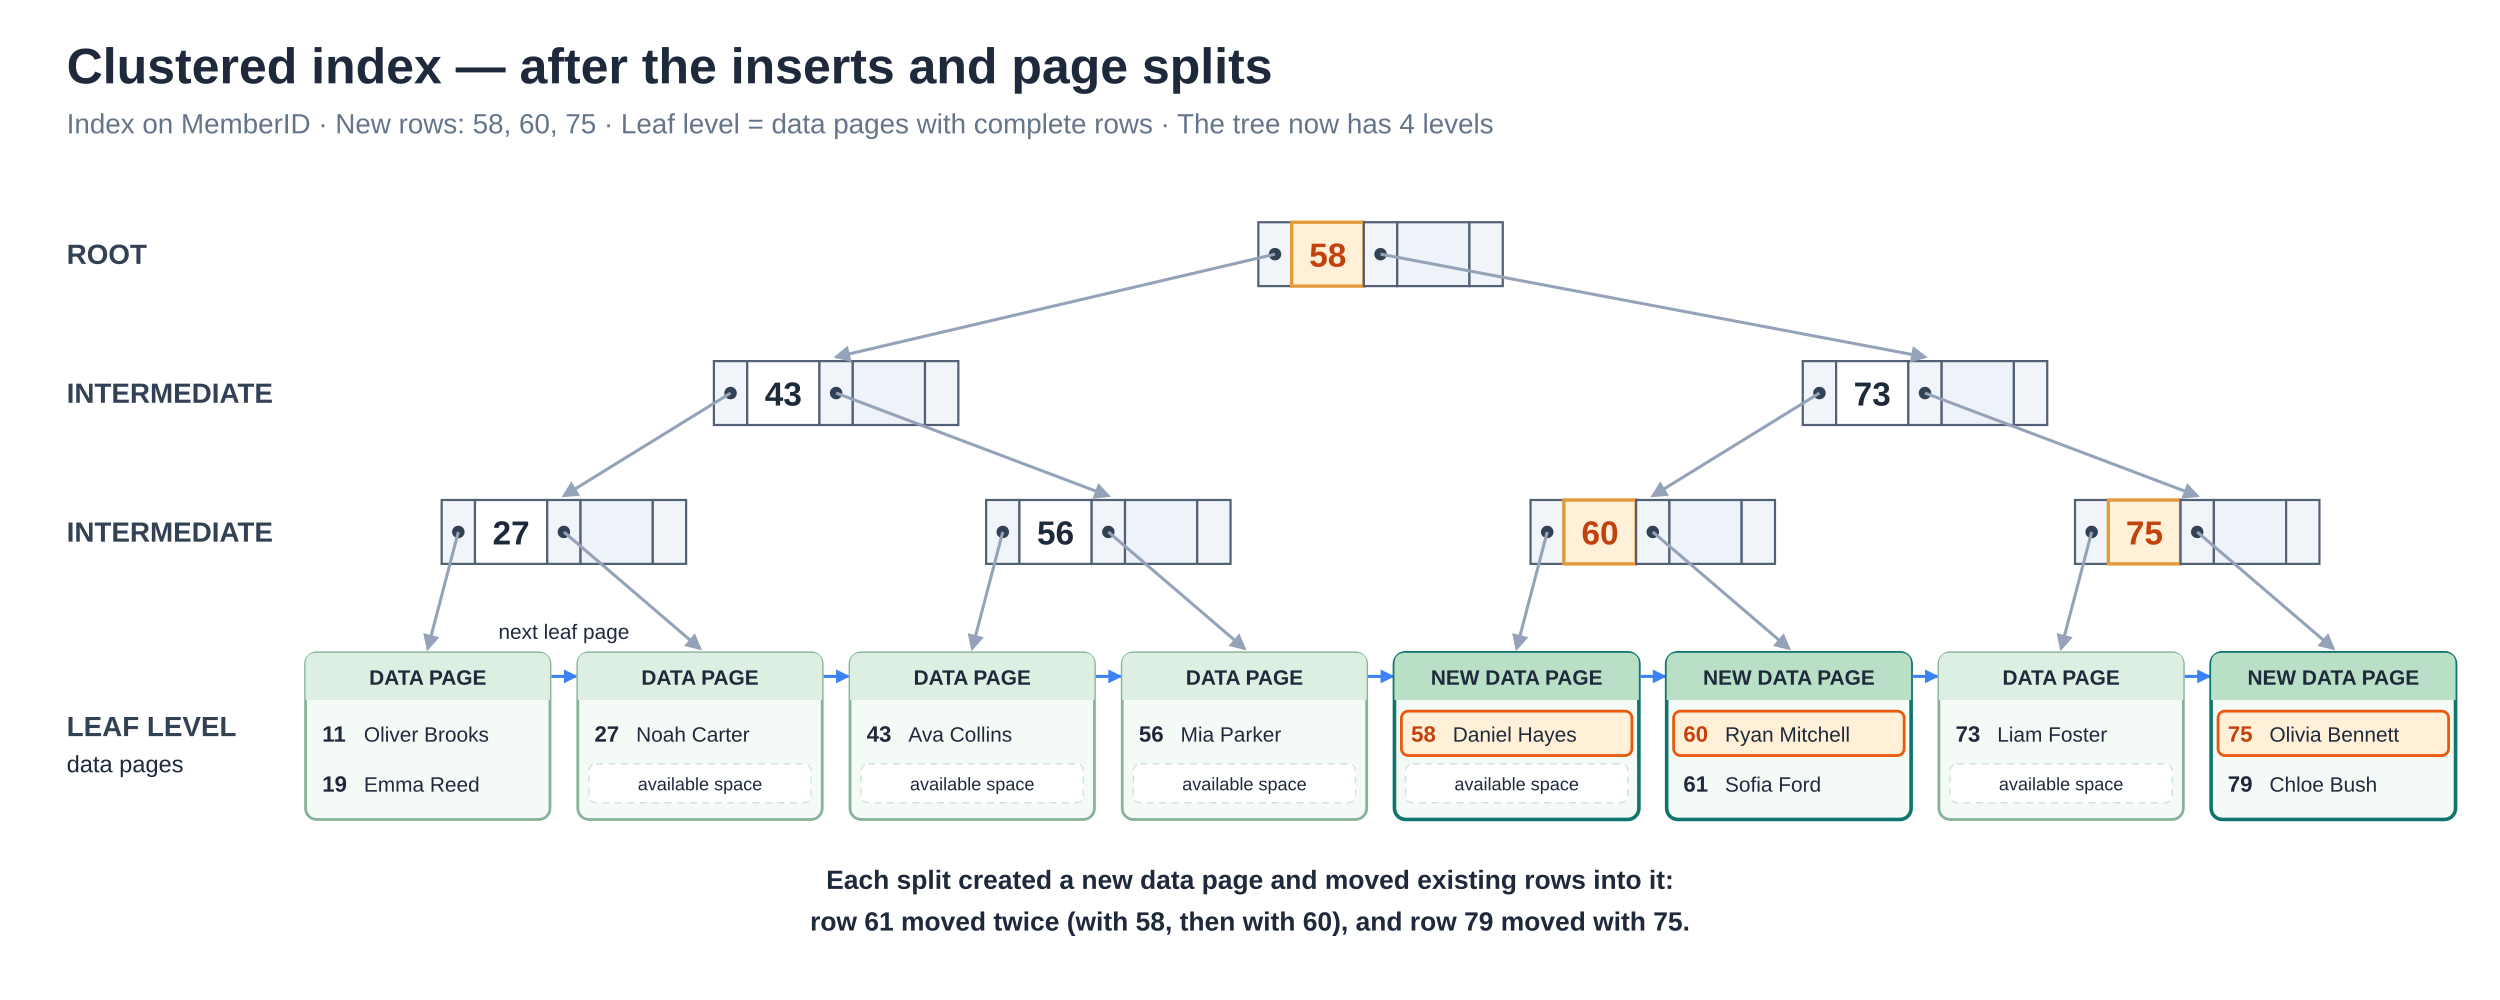
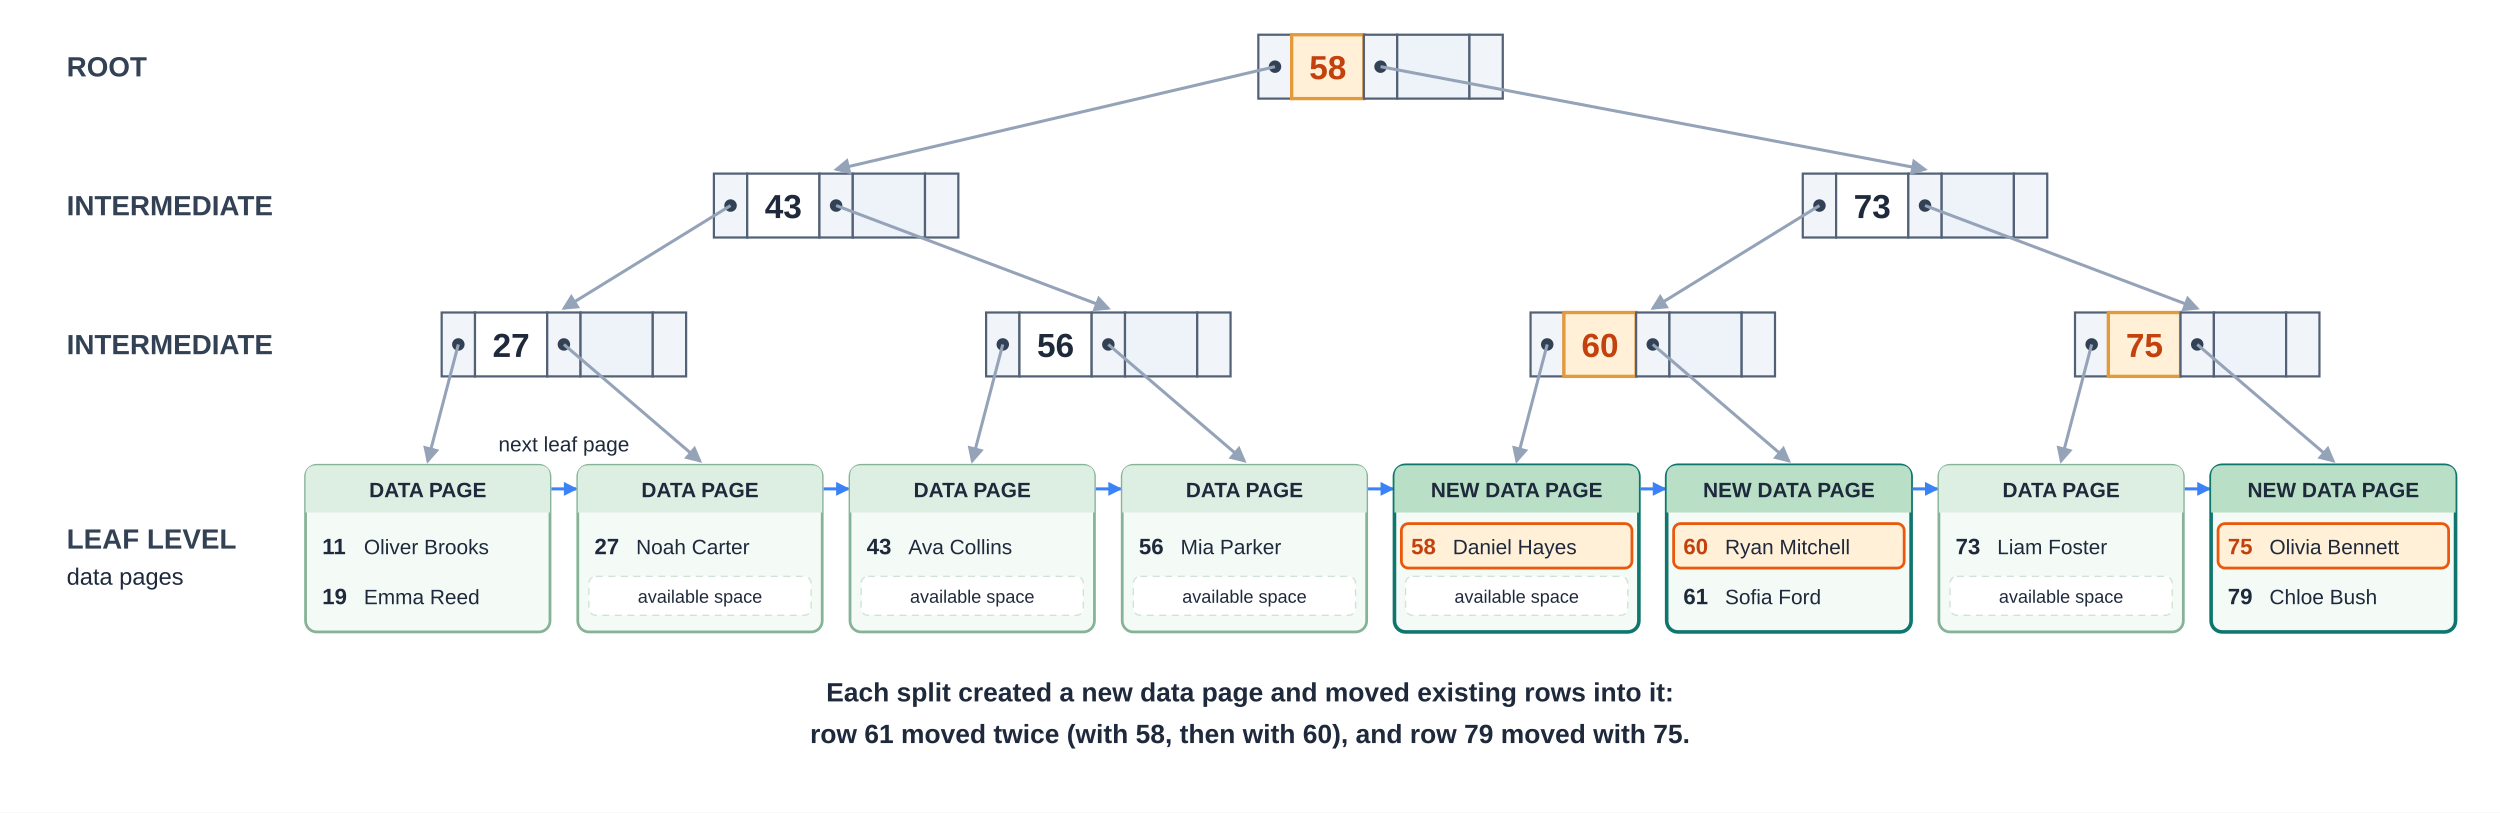
- <svg xmlns="http://www.w3.org/2000/svg" width="1800" height="720" viewBox="0 0 1800 720">
+ <svg xmlns="http://www.w3.org/2000/svg" width="1800" height="585" viewBox="0 135 1800 585">
  <defs>
    <style>
text{font-family:Arial,Helvetica,sans-serif;fill:#1E293B}
.title{font-size:36px;font-weight:700}.sub{font-size:20px;fill:#64748B}
.lvl{font-size:20px;font-weight:700;fill:#334155}
.code{font-family:Consolas,'Courier New',monospace;font-size:17px;font-weight:700}
</style>
    <marker id="ag" markerWidth="12" markerHeight="12" refX="10" refY="6" orient="auto" markerUnits="userSpaceOnUse">
      <path d="M0 0L12 6L0 12Z" fill="#94A3B8" />
    </marker>
    <marker id="ab" markerWidth="10" markerHeight="10" refX="9" refY="5" orient="auto" markerUnits="userSpaceOnUse">
      <path d="M0 0L10 5L0 10Z" fill="#3B82F6" />
    </marker>
    <marker id="ao" markerWidth="14" markerHeight="14" refX="12" refY="7" orient="auto" markerUnits="userSpaceOnUse">
      <path d="M0 0L14 7L0 14Z" fill="#EA580C" />
    </marker>
  </defs>
  <rect width="1800" height="720" fill="#fff" />
-   <text class="title" x="48" y="60">Clustered index — after the inserts and page splits</text>
-   <text class="sub" x="48" y="96">Index on MemberID · New rows: 58, 60, 75 · Leaf level = data pages with complete rows · The tree now has 4 levels</text>
  <text class="lvl" x="48" y="190">ROOT</text>
  <text class="lvl" x="48" y="290">INTERMEDIATE</text>
  <text class="lvl" x="48" y="390">INTERMEDIATE</text>
  <text class="lvl" x="48" y="530">LEAF LEVEL</text>
  <text x="48" y="556" font-size="17" fill="#64748B">data pages</text>
  <rect x="906.0" y="160" width="24" height="46" fill="#F1F5F9" stroke="#526176" stroke-width="1.6" />
  <circle cx="918.0" cy="183.0" r="4.5" fill="#334155" />
  <rect x="930.0" y="160" width="52" height="46" fill="#FFF0D7" stroke="#E49A3A" stroke-width="2.4" />
  <text x="956.0" y="192" text-anchor="middle" font-size="24" font-weight="700" style="fill:#C2410C">58</text>
  <rect x="982.0" y="160" width="24" height="46" fill="#F1F5F9" stroke="#526176" stroke-width="1.6" />
  <circle cx="994.0" cy="183.0" r="4.5" fill="#334155" />
  <rect x="1006.0" y="160" width="52" height="46" fill="#EEF3FA" stroke="#526176" stroke-width="1.6" />
  <rect x="1058.0" y="160" width="24" height="46" fill="#F1F5F9" stroke="#526176" stroke-width="1.6" />
  <rect x="514.0" y="260" width="24" height="46" fill="#F1F5F9" stroke="#526176" stroke-width="1.6" />
  <circle cx="526.0" cy="283.0" r="4.5" fill="#334155" />
  <rect x="538.0" y="260" width="52" height="46" fill="#FFFFFF" stroke="#526176" stroke-width="1.6" />
  <text x="564.0" y="292" text-anchor="middle" font-size="24" font-weight="700" style="fill:#1E293B">43</text>
  <rect x="590.0" y="260" width="24" height="46" fill="#F1F5F9" stroke="#526176" stroke-width="1.6" />
  <circle cx="602.0" cy="283.0" r="4.5" fill="#334155" />
  <rect x="614.0" y="260" width="52" height="46" fill="#EEF3FA" stroke="#526176" stroke-width="1.6" />
  <rect x="666.0" y="260" width="24" height="46" fill="#F1F5F9" stroke="#526176" stroke-width="1.6" />
  <rect x="1298.0" y="260" width="24" height="46" fill="#F1F5F9" stroke="#526176" stroke-width="1.6" />
  <circle cx="1310.0" cy="283.0" r="4.5" fill="#334155" />
  <rect x="1322.0" y="260" width="52" height="46" fill="#FFFFFF" stroke="#526176" stroke-width="1.6" />
  <text x="1348.0" y="292" text-anchor="middle" font-size="24" font-weight="700" style="fill:#1E293B">73</text>
  <rect x="1374.0" y="260" width="24" height="46" fill="#F1F5F9" stroke="#526176" stroke-width="1.6" />
  <circle cx="1386.0" cy="283.0" r="4.5" fill="#334155" />
  <rect x="1398.0" y="260" width="52" height="46" fill="#EEF3FA" stroke="#526176" stroke-width="1.6" />
  <rect x="1450.0" y="260" width="24" height="46" fill="#F1F5F9" stroke="#526176" stroke-width="1.6" />
  <rect x="318.0" y="360" width="24" height="46" fill="#F1F5F9" stroke="#526176" stroke-width="1.6" />
  <circle cx="330.0" cy="383.0" r="4.5" fill="#334155" />
  <rect x="342.0" y="360" width="52" height="46" fill="#FFFFFF" stroke="#526176" stroke-width="1.6" />
  <text x="368.0" y="392" text-anchor="middle" font-size="24" font-weight="700" style="fill:#1E293B">27</text>
  <rect x="394.0" y="360" width="24" height="46" fill="#F1F5F9" stroke="#526176" stroke-width="1.6" />
  <circle cx="406.0" cy="383.0" r="4.5" fill="#334155" />
  <rect x="418.0" y="360" width="52" height="46" fill="#EEF3FA" stroke="#526176" stroke-width="1.6" />
  <rect x="470.0" y="360" width="24" height="46" fill="#F1F5F9" stroke="#526176" stroke-width="1.6" />
  <rect x="710.0" y="360" width="24" height="46" fill="#F1F5F9" stroke="#526176" stroke-width="1.6" />
  <circle cx="722.0" cy="383.0" r="4.5" fill="#334155" />
  <rect x="734.0" y="360" width="52" height="46" fill="#FFFFFF" stroke="#526176" stroke-width="1.6" />
  <text x="760.0" y="392" text-anchor="middle" font-size="24" font-weight="700" style="fill:#1E293B">56</text>
  <rect x="786.0" y="360" width="24" height="46" fill="#F1F5F9" stroke="#526176" stroke-width="1.6" />
  <circle cx="798.0" cy="383.0" r="4.5" fill="#334155" />
  <rect x="810.0" y="360" width="52" height="46" fill="#EEF3FA" stroke="#526176" stroke-width="1.6" />
  <rect x="862.0" y="360" width="24" height="46" fill="#F1F5F9" stroke="#526176" stroke-width="1.6" />
  <rect x="1102.0" y="360" width="24" height="46" fill="#F1F5F9" stroke="#526176" stroke-width="1.6" />
  <circle cx="1114.0" cy="383.0" r="4.5" fill="#334155" />
  <rect x="1126.0" y="360" width="52" height="46" fill="#FFF0D7" stroke="#E49A3A" stroke-width="2.4" />
  <text x="1152.0" y="392" text-anchor="middle" font-size="24" font-weight="700" style="fill:#C2410C">60</text>
  <rect x="1178.0" y="360" width="24" height="46" fill="#F1F5F9" stroke="#526176" stroke-width="1.6" />
  <circle cx="1190.0" cy="383.0" r="4.5" fill="#334155" />
  <rect x="1202.0" y="360" width="52" height="46" fill="#EEF3FA" stroke="#526176" stroke-width="1.6" />
  <rect x="1254.0" y="360" width="24" height="46" fill="#F1F5F9" stroke="#526176" stroke-width="1.6" />
  <rect x="1494.0" y="360" width="24" height="46" fill="#F1F5F9" stroke="#526176" stroke-width="1.6" />
  <circle cx="1506.0" cy="383.0" r="4.5" fill="#334155" />
  <rect x="1518.0" y="360" width="52" height="46" fill="#FFF0D7" stroke="#E49A3A" stroke-width="2.4" />
  <text x="1544.0" y="392" text-anchor="middle" font-size="24" font-weight="700" style="fill:#C2410C">75</text>
  <rect x="1570.0" y="360" width="24" height="46" fill="#F1F5F9" stroke="#526176" stroke-width="1.6" />
  <circle cx="1582.0" cy="383.0" r="4.5" fill="#334155" />
  <rect x="1594.0" y="360" width="52" height="46" fill="#EEF3FA" stroke="#526176" stroke-width="1.6" />
  <rect x="1646.0" y="360" width="24" height="46" fill="#F1F5F9" stroke="#526176" stroke-width="1.6" />
  <path d="M918.0 183.0 L602.0 257" stroke="#94A3B8" stroke-width="2.2" fill="none" marker-end="url(#ag)" />
  <path d="M994.0 183.0 L1386.0 257" stroke="#94A3B8" stroke-width="2.2" fill="none" marker-end="url(#ag)" />
  <path d="M526.0 283.0 L406.0 357" stroke="#94A3B8" stroke-width="2.2" fill="none" marker-end="url(#ag)" />
  <path d="M602.0 283.0 L798.0 357" stroke="#94A3B8" stroke-width="2.2" fill="none" marker-end="url(#ag)" />
  <path d="M1310.0 283.0 L1190.0 357" stroke="#94A3B8" stroke-width="2.2" fill="none" marker-end="url(#ag)" />
  <path d="M1386.0 283.0 L1582.0 357" stroke="#94A3B8" stroke-width="2.2" fill="none" marker-end="url(#ag)" />
  <path d="M330.0 383.0 L308.0 467" stroke="#94A3B8" stroke-width="2.2" fill="none" marker-end="url(#ag)" />
  <path d="M406.0 383.0 L504.0 467" stroke="#94A3B8" stroke-width="2.2" fill="none" marker-end="url(#ag)" />
  <path d="M722.0 383.0 L700.0 467" stroke="#94A3B8" stroke-width="2.2" fill="none" marker-end="url(#ag)" />
  <path d="M798.0 383.0 L896.0 467" stroke="#94A3B8" stroke-width="2.2" fill="none" marker-end="url(#ag)" />
  <path d="M1114.0 383.0 L1092.0 467" stroke="#94A3B8" stroke-width="2.2" fill="none" marker-end="url(#ag)" />
  <path d="M1190.0 383.0 L1288.0 467" stroke="#94A3B8" stroke-width="2.2" fill="none" marker-end="url(#ag)" />
  <path d="M1506.0 383.0 L1484.0 467" stroke="#94A3B8" stroke-width="2.2" fill="none" marker-end="url(#ag)" />
  <path d="M1582.0 383.0 L1680.0 467" stroke="#94A3B8" stroke-width="2.2" fill="none" marker-end="url(#ag)" />
  <rect x="220" y="470" width="176" height="120" rx="8" fill="#F4FAF6" stroke="#86B398" stroke-width="2" />
  <path d="M228 470 H388 Q396 470 396 478 V504 H220 V478 Q220 470 228 470Z" fill="#DDEFE3" />
  <text x="308.0" y="493" text-anchor="middle" font-size="15" font-weight="700" fill="#2E6744">DATA PAGE</text>
  <text x="232" y="534" font-size="16" font-weight="700" style="fill:#1E293B">11</text>
  <text x="262" y="534" font-size="15">Oliver Brooks</text>
  <text x="232" y="570" font-size="16" font-weight="700" style="fill:#1E293B">19</text>
  <text x="262" y="570" font-size="15">Emma Reed</text>
  <path d="M397 487 L415 487" stroke="#3B82F6" stroke-width="2.2" fill="none" marker-end="url(#ab)" />
  <rect x="416" y="470" width="176" height="120" rx="8" fill="#F4FAF6" stroke="#86B398" stroke-width="2" />
  <path d="M424 470 H584 Q592 470 592 478 V504 H416 V478 Q416 470 424 470Z" fill="#DDEFE3" />
  <text x="504.0" y="493" text-anchor="middle" font-size="15" font-weight="700" fill="#2E6744">DATA PAGE</text>
  <text x="428" y="534" font-size="16" font-weight="700" style="fill:#1E293B">27</text>
  <text x="458" y="534" font-size="15">Noah Carter</text>
  <rect x="424" y="550" width="160" height="28" rx="5" fill="#fff" stroke="#CFE3D6" stroke-dasharray="5 4" />
  <text x="504.0" y="569" text-anchor="middle" font-size="13" fill="#94A3B8">available space</text>
  <path d="M593 487 L611 487" stroke="#3B82F6" stroke-width="2.2" fill="none" marker-end="url(#ab)" />
  <rect x="612" y="470" width="176" height="120" rx="8" fill="#F4FAF6" stroke="#86B398" stroke-width="2" />
  <path d="M620 470 H780 Q788 470 788 478 V504 H612 V478 Q612 470 620 470Z" fill="#DDEFE3" />
  <text x="700.0" y="493" text-anchor="middle" font-size="15" font-weight="700" fill="#2E6744">DATA PAGE</text>
  <text x="624" y="534" font-size="16" font-weight="700" style="fill:#1E293B">43</text>
  <text x="654" y="534" font-size="15">Ava Collins</text>
  <rect x="620" y="550" width="160" height="28" rx="5" fill="#fff" stroke="#CFE3D6" stroke-dasharray="5 4" />
  <text x="700.0" y="569" text-anchor="middle" font-size="13" fill="#94A3B8">available space</text>
  <path d="M789 487 L807 487" stroke="#3B82F6" stroke-width="2.2" fill="none" marker-end="url(#ab)" />
  <rect x="808" y="470" width="176" height="120" rx="8" fill="#F4FAF6" stroke="#86B398" stroke-width="2" />
  <path d="M816 470 H976 Q984 470 984 478 V504 H808 V478 Q808 470 816 470Z" fill="#DDEFE3" />
  <text x="896.0" y="493" text-anchor="middle" font-size="15" font-weight="700" fill="#2E6744">DATA PAGE</text>
  <text x="820" y="534" font-size="16" font-weight="700" style="fill:#1E293B">56</text>
  <text x="850" y="534" font-size="15">Mia Parker</text>
  <rect x="816" y="550" width="160" height="28" rx="5" fill="#fff" stroke="#CFE3D6" stroke-dasharray="5 4" />
  <text x="896.0" y="569" text-anchor="middle" font-size="13" fill="#94A3B8">available space</text>
  <path d="M985 487 L1003 487" stroke="#3B82F6" stroke-width="2.2" fill="none" marker-end="url(#ab)" />
  <rect x="1004" y="470" width="176" height="120" rx="8" fill="#F4FAF6" stroke="#0F766E" stroke-width="2.6" />
  <path d="M1012 470 H1172 Q1180 470 1180 478 V504 H1004 V478 Q1004 470 1012 470Z" fill="#B9E0C7" />
  <text x="1092.0" y="493" text-anchor="middle" font-size="15" font-weight="700" fill="#2E6744">NEW DATA PAGE</text>
  <rect x="1009" y="512" width="166" height="32" rx="5" fill="#FFF0D7" stroke="#EA580C" stroke-width="2" />
  <text x="1016" y="534" font-size="16" font-weight="700" style="fill:#C2410C">58</text>
  <text x="1046" y="534" font-size="15">Daniel Hayes</text>
  <rect x="1012" y="550" width="160" height="28" rx="5" fill="#fff" stroke="#CFE3D6" stroke-dasharray="5 4" />
  <text x="1092.0" y="569" text-anchor="middle" font-size="13" fill="#94A3B8">available space</text>
  <path d="M1181 487 L1199 487" stroke="#3B82F6" stroke-width="2.2" fill="none" marker-end="url(#ab)" />
  <rect x="1200" y="470" width="176" height="120" rx="8" fill="#F4FAF6" stroke="#0F766E" stroke-width="2.6" />
  <path d="M1208 470 H1368 Q1376 470 1376 478 V504 H1200 V478 Q1200 470 1208 470Z" fill="#B9E0C7" />
  <text x="1288.0" y="493" text-anchor="middle" font-size="15" font-weight="700" fill="#2E6744">NEW DATA PAGE</text>
  <rect x="1205" y="512" width="166" height="32" rx="5" fill="#FFF0D7" stroke="#EA580C" stroke-width="2" />
  <text x="1212" y="534" font-size="16" font-weight="700" style="fill:#C2410C">60</text>
  <text x="1242" y="534" font-size="15">Ryan Mitchell</text>
  <text x="1212" y="570" font-size="16" font-weight="700" style="fill:#1E293B">61</text>
  <text x="1242" y="570" font-size="15">Sofia Ford</text>
  <path d="M1377 487 L1395 487" stroke="#3B82F6" stroke-width="2.2" fill="none" marker-end="url(#ab)" />
  <rect x="1396" y="470" width="176" height="120" rx="8" fill="#F4FAF6" stroke="#86B398" stroke-width="2" />
  <path d="M1404 470 H1564 Q1572 470 1572 478 V504 H1396 V478 Q1396 470 1404 470Z" fill="#DDEFE3" />
  <text x="1484.0" y="493" text-anchor="middle" font-size="15" font-weight="700" fill="#2E6744">DATA PAGE</text>
  <text x="1408" y="534" font-size="16" font-weight="700" style="fill:#1E293B">73</text>
  <text x="1438" y="534" font-size="15">Liam Foster</text>
  <rect x="1404" y="550" width="160" height="28" rx="5" fill="#fff" stroke="#CFE3D6" stroke-dasharray="5 4" />
  <text x="1484.0" y="569" text-anchor="middle" font-size="13" fill="#94A3B8">available space</text>
  <path d="M1573 487 L1591 487" stroke="#3B82F6" stroke-width="2.2" fill="none" marker-end="url(#ab)" />
  <rect x="1592" y="470" width="176" height="120" rx="8" fill="#F4FAF6" stroke="#0F766E" stroke-width="2.6" />
  <path d="M1600 470 H1760 Q1768 470 1768 478 V504 H1592 V478 Q1592 470 1600 470Z" fill="#B9E0C7" />
  <text x="1680.0" y="493" text-anchor="middle" font-size="15" font-weight="700" fill="#2E6744">NEW DATA PAGE</text>
  <rect x="1597" y="512" width="166" height="32" rx="5" fill="#FFF0D7" stroke="#EA580C" stroke-width="2" />
  <text x="1604" y="534" font-size="16" font-weight="700" style="fill:#C2410C">75</text>
  <text x="1634" y="534" font-size="15">Olivia Bennett</text>
  <text x="1604" y="570" font-size="16" font-weight="700" style="fill:#1E293B">79</text>
  <text x="1634" y="570" font-size="15">Chloe Bush</text>
  <text x="406" y="460" text-anchor="middle" font-size="15" fill="#3B82F6">next leaf page</text>
  <text x="900.0" y="640" text-anchor="middle" font-size="19" font-weight="600" fill="#64748B">Each split created a new data page and moved existing rows into it:</text>
  <text x="900.0" y="670" text-anchor="middle" font-size="19" font-weight="600" fill="#64748B">row 61 moved twice (with 58, then with 60), and row 79 moved with 75.</text>
</svg>
